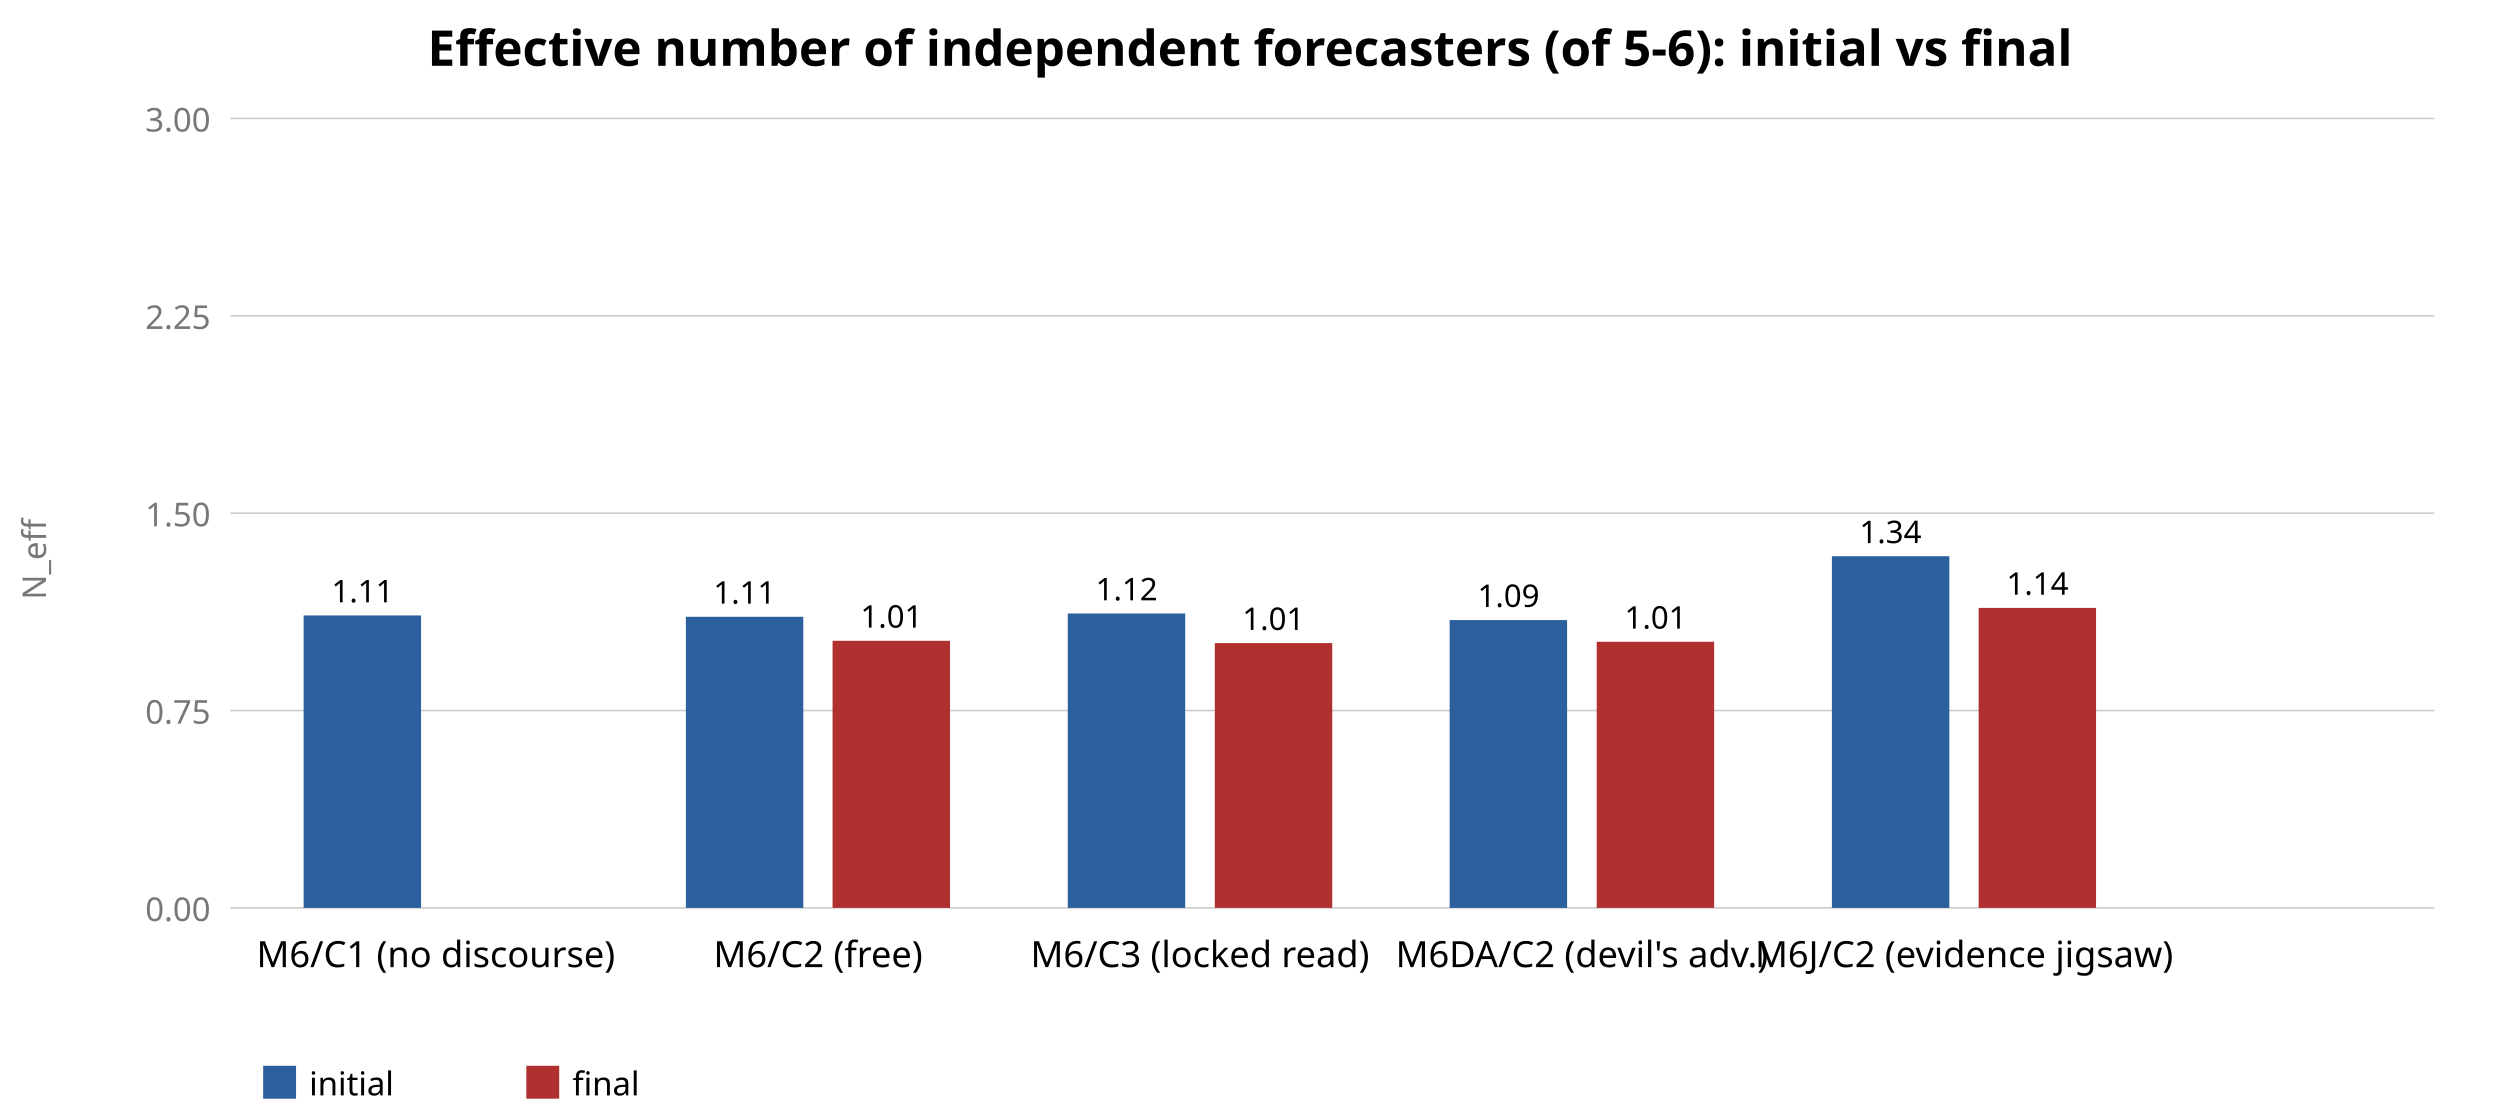
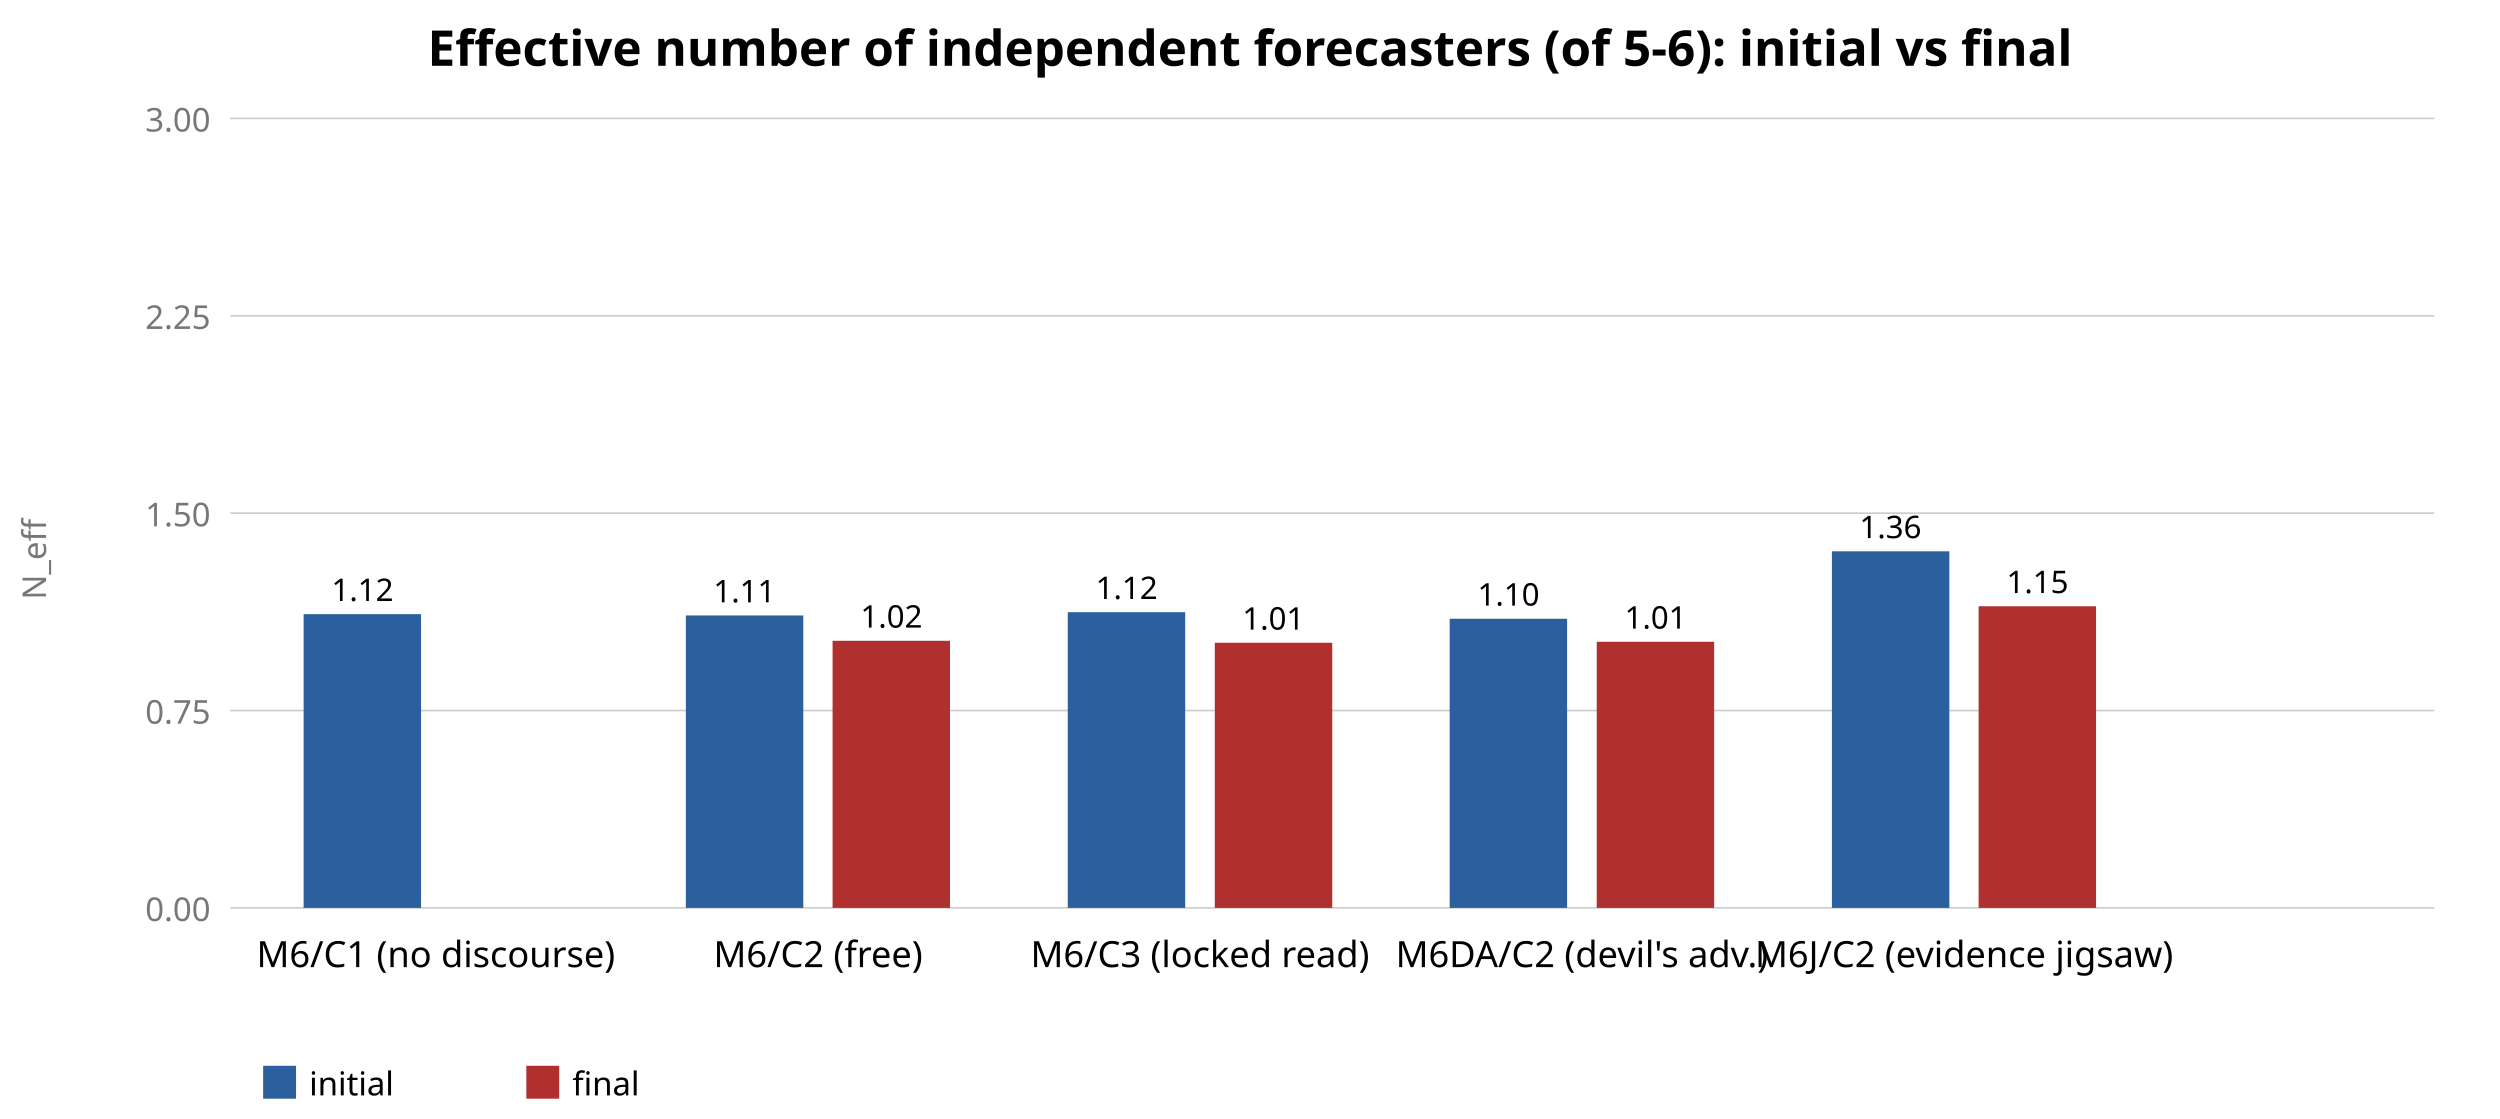
<svg xmlns="http://www.w3.org/2000/svg" width="760" height="340" font-family="sans-serif">
  <text x="380.0" y="20" text-anchor="middle" font-size="15" font-weight="bold">Effective number of independent forecasters (of 5-6): initial vs final</text>
  <line x1="70" y1="36.0" x2="740" y2="36.0" stroke="#ccc" stroke-width="0.5" />
  <text x="64" y="40.0" text-anchor="end" font-size="10" fill="#777">3.00</text>
  <line x1="70" y1="96.0" x2="740" y2="96.0" stroke="#ccc" stroke-width="0.5" />
  <text x="64" y="100.0" text-anchor="end" font-size="10" fill="#777">2.25</text>
  <line x1="70" y1="156.0" x2="740" y2="156.0" stroke="#ccc" stroke-width="0.5" />
  <text x="64" y="160.0" text-anchor="end" font-size="10" fill="#777">1.50</text>
  <line x1="70" y1="216.0" x2="740" y2="216.0" stroke="#ccc" stroke-width="0.5" />
  <text x="64" y="220.0" text-anchor="end" font-size="10" fill="#777">0.75</text>
  <line x1="70" y1="276.0" x2="740" y2="276.0" stroke="#ccc" stroke-width="0.5" />
  <text x="64" y="280.0" text-anchor="end" font-size="10" fill="#777">0.00</text>
-   <rect x="92.3" y="187.1" width="35.7" height="88.9" fill="#2b5f9e" />
-   <text x="110.2" y="183.1" text-anchor="middle" font-size="9.5">1.11</text>
+   <rect x="92.3" y="186.7" width="35.7" height="89.3" fill="#2b5f9e" />
+   <text x="110.2" y="182.7" text-anchor="middle" font-size="9.5">1.12</text>
  <text x="132.5" y="294" text-anchor="middle" font-size="11">M6/C1 (no discourse)</text>
-   <rect x="208.5" y="187.5" width="35.7" height="88.5" fill="#2b5f9e" />
-   <text x="226.3" y="183.5" text-anchor="middle" font-size="9.5">1.11</text>
+   <rect x="208.5" y="187.1" width="35.7" height="88.9" fill="#2b5f9e" />
+   <text x="226.3" y="183.1" text-anchor="middle" font-size="9.5">1.11</text>
  <rect x="253.1" y="194.8" width="35.7" height="81.2" fill="#b03030" />
-   <text x="271.0" y="190.8" text-anchor="middle" font-size="9.5">1.01</text>
+   <text x="271.0" y="190.8" text-anchor="middle" font-size="9.5">1.02</text>
  <text x="248.7" y="294" text-anchor="middle" font-size="11">M6/C2 (free)</text>
-   <rect x="324.6" y="186.5" width="35.7" height="89.5" fill="#2b5f9e" />
-   <text x="342.5" y="182.5" text-anchor="middle" font-size="9.5">1.12</text>
-   <rect x="369.3" y="195.5" width="35.7" height="80.5" fill="#b03030" />
-   <text x="387.1" y="191.5" text-anchor="middle" font-size="9.5">1.01</text>
+   <rect x="324.6" y="186.1" width="35.7" height="89.9" fill="#2b5f9e" />
+   <text x="342.5" y="182.1" text-anchor="middle" font-size="9.5">1.12</text>
+   <rect x="369.3" y="195.4" width="35.7" height="80.6" fill="#b03030" />
+   <text x="387.1" y="191.4" text-anchor="middle" font-size="9.5">1.01</text>
  <text x="364.8" y="294" text-anchor="middle" font-size="11">M6/C3 (locked read)</text>
-   <rect x="440.7" y="188.5" width="35.7" height="87.5" fill="#2b5f9e" />
-   <text x="458.6" y="184.5" text-anchor="middle" font-size="9.5">1.09</text>
+   <rect x="440.7" y="188.1" width="35.7" height="87.9" fill="#2b5f9e" />
+   <text x="458.6" y="184.1" text-anchor="middle" font-size="9.5">1.10</text>
  <rect x="485.4" y="195.1" width="35.7" height="80.9" fill="#b03030" />
  <text x="503.3" y="191.1" text-anchor="middle" font-size="9.5">1.01</text>
  <text x="480.9" y="294" text-anchor="middle" font-size="11">M6DA/C2 (devil's adv.)</text>
-   <rect x="556.9" y="169.1" width="35.7" height="106.9" fill="#2b5f9e" />
-   <text x="574.7" y="165.1" text-anchor="middle" font-size="9.5">1.34</text>
-   <rect x="601.5" y="184.8" width="35.7" height="91.2" fill="#b03030" />
-   <text x="619.4" y="180.8" text-anchor="middle" font-size="9.5">1.14</text>
+   <rect x="556.9" y="167.6" width="35.7" height="108.4" fill="#2b5f9e" />
+   <text x="574.7" y="163.6" text-anchor="middle" font-size="9.5">1.36</text>
+   <rect x="601.5" y="184.3" width="35.7" height="91.7" fill="#b03030" />
+   <text x="619.4" y="180.3" text-anchor="middle" font-size="9.5">1.15</text>
  <text x="597.1" y="294" text-anchor="middle" font-size="11">M6J/C2 (evidence jigsaw)</text>
  <rect x="80" y="324" width="10" height="10" fill="#2b5f9e" />
  <text x="94" y="333" font-size="10">initial</text>
  <rect x="160" y="324" width="10" height="10" fill="#b03030" />
  <text x="174" y="333" font-size="10">final</text>
  <text x="14" y="170.0" transform="rotate(-90 14 170.0)" font-size="10" fill="#777" text-anchor="middle">N_eff</text>
</svg>
